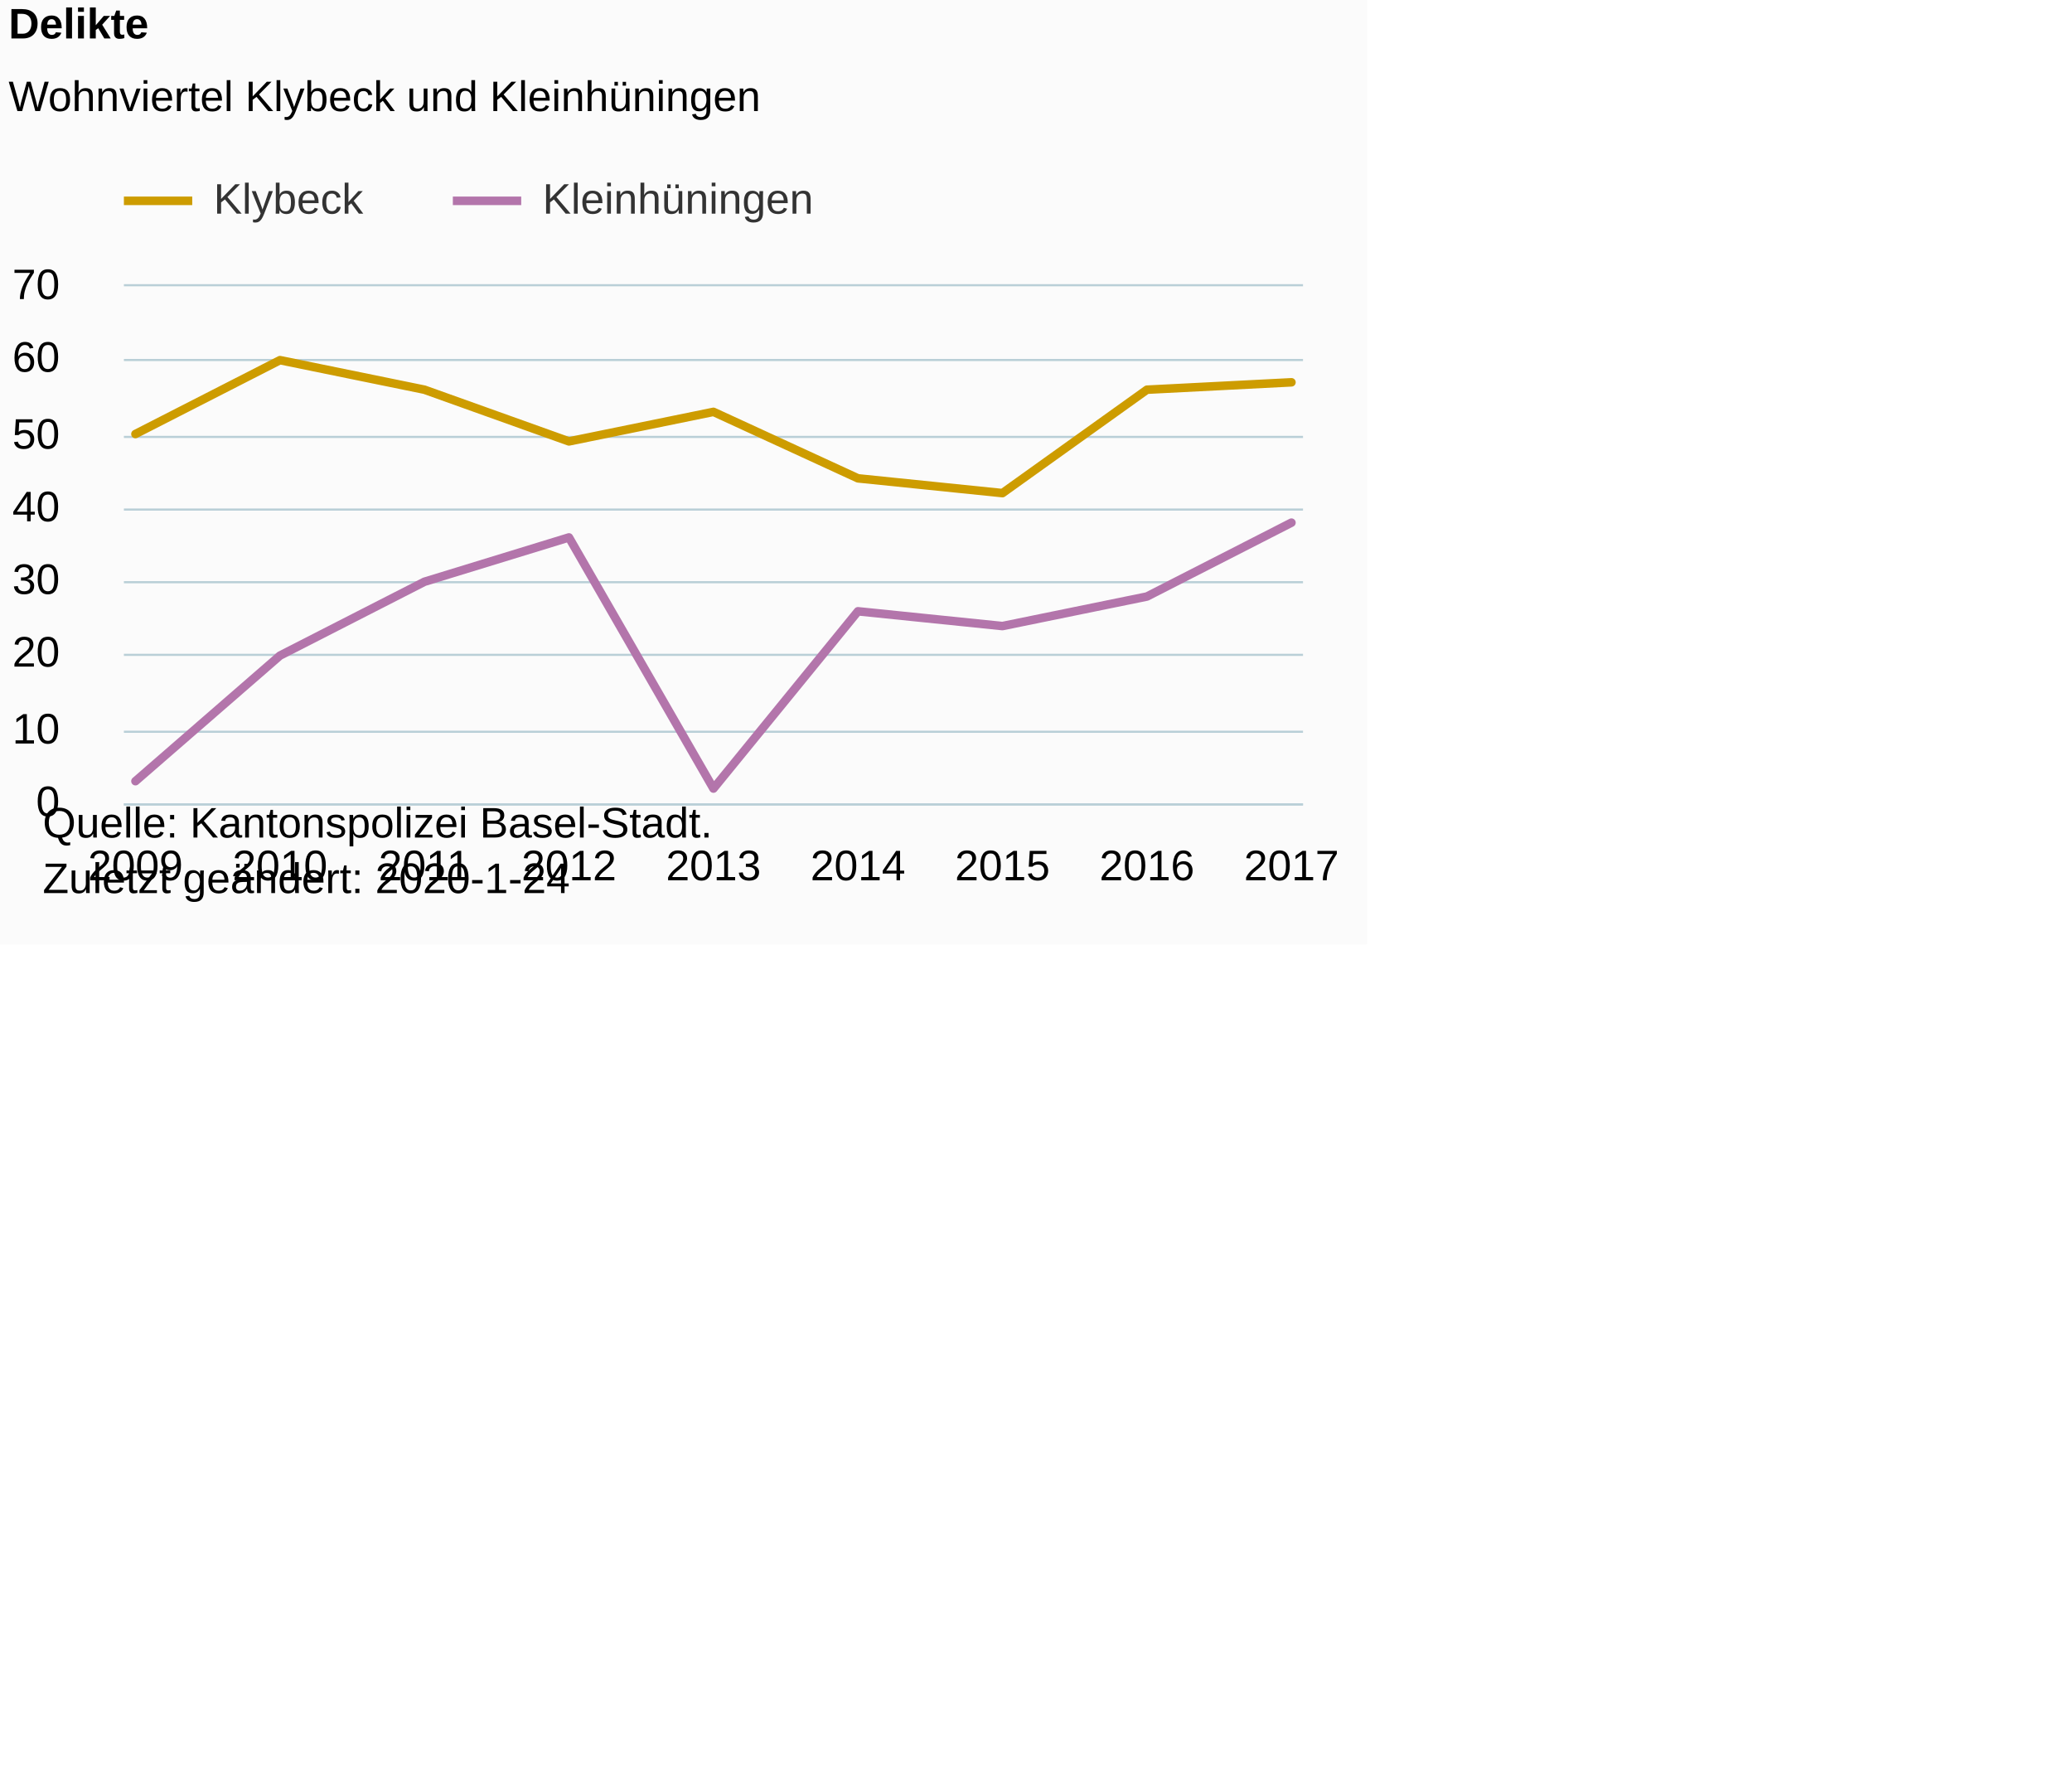
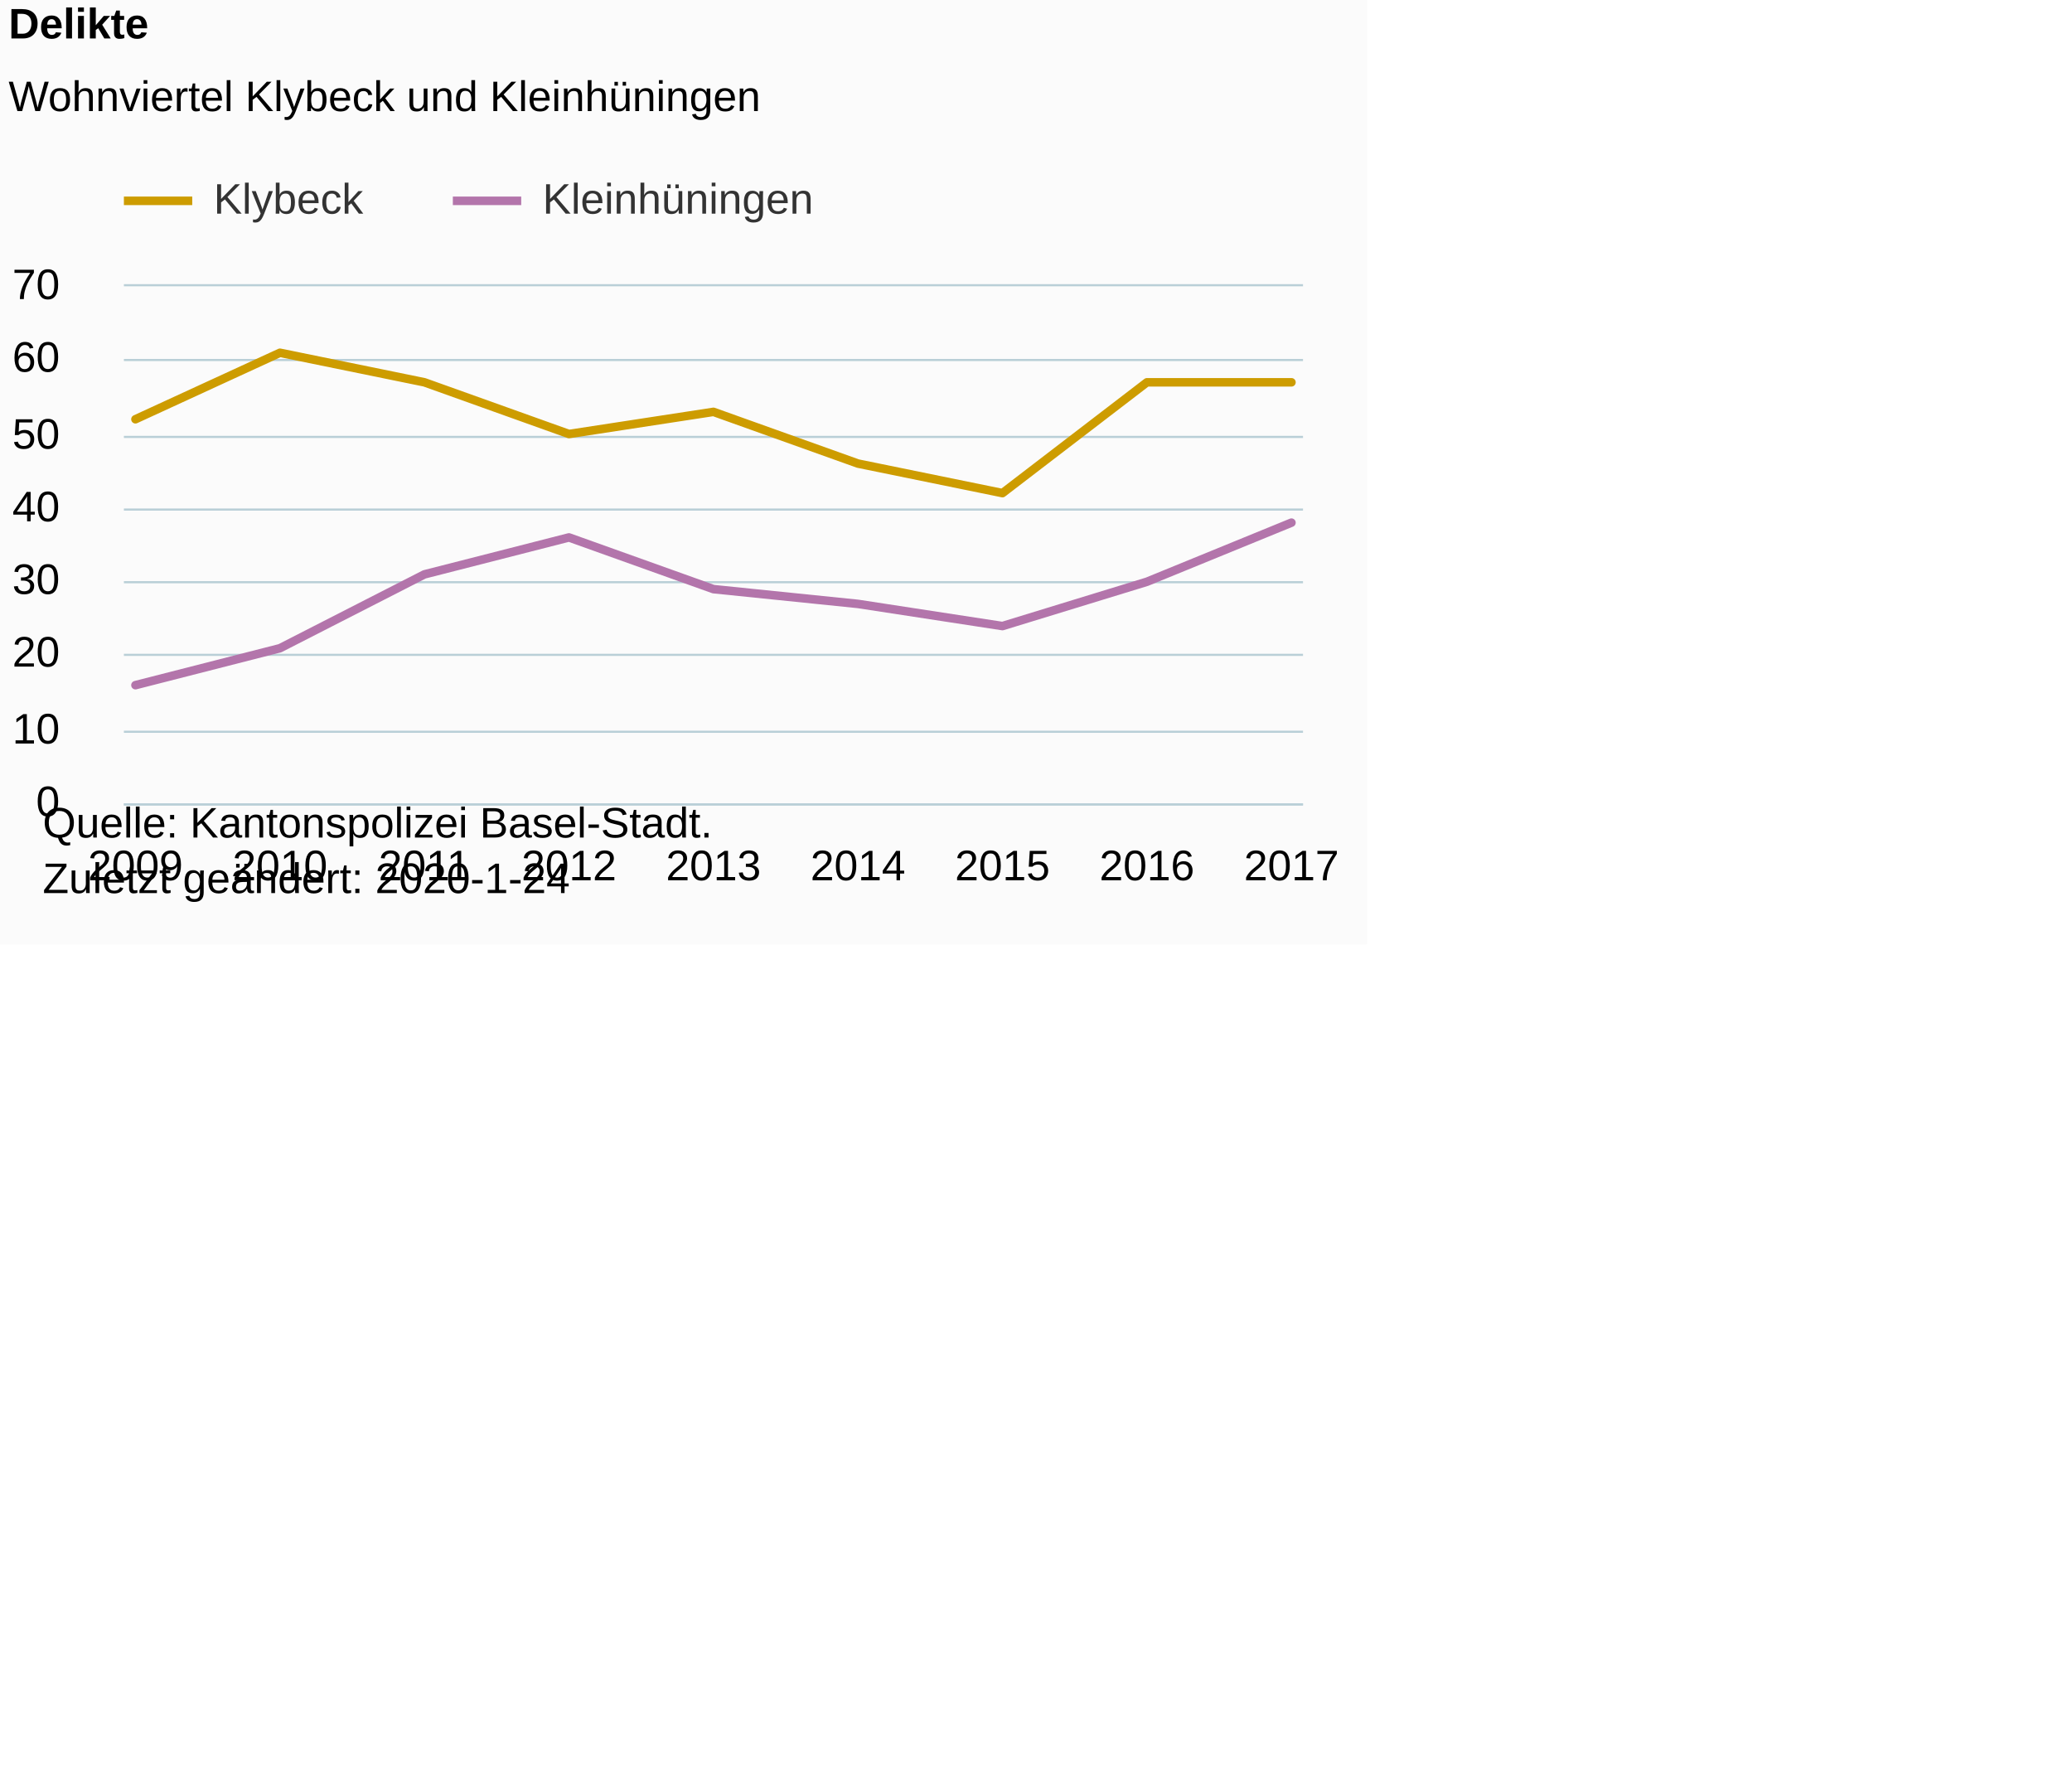
<svg xmlns="http://www.w3.org/2000/svg" version="1.1" class="highcharts-root" style="font-family:Arial;font-size:12px;" viewBox="0 0 485 415">
  <defs>
-     <clipPath id="highcharts-lm8uhqa-6">
+     <clipPath id="highcharts-1bu96pi-6">
      <rect x="0" y="0" width="276" height="121" fill="none" />
    </clipPath>
-     <clipPath id="highcharts-lm8uhqa-7">
+     <clipPath id="highcharts-1bu96pi-7">
      <rect x="0" y="0" width="276" height="121" fill="none" />
    </clipPath>
  </defs>
  <rect fill="#fbfbfb" class="highcharts-background" x="0" y="0" width="320" height="221" rx="0" ry="0" />
  <rect fill="none" class="highcharts-plot-background" x="29" y="67" width="276" height="121" />
  <g class="highcharts-pane-group" data-z-index="0" />
  <g class="highcharts-grid highcharts-xaxis-grid " data-z-index="1">
    <path fill="none" data-z-index="1" class="highcharts-grid-line" d="M 31.5 67 L 31.5 188" opacity="1" />
    <path fill="none" data-z-index="1" class="highcharts-grid-line" d="M 65.5 67 L 65.5 188" opacity="1" />
    <path fill="none" data-z-index="1" class="highcharts-grid-line" d="M 98.5 67 L 98.5 188" opacity="1" />
    <path fill="none" data-z-index="1" class="highcharts-grid-line" d="M 132.5 67 L 132.5 188" opacity="1" />
    <path fill="none" data-z-index="1" class="highcharts-grid-line" d="M 166.5 67 L 166.5 188" opacity="1" />
    <path fill="none" data-z-index="1" class="highcharts-grid-line" d="M 200.5 67 L 200.5 188" opacity="1" />
    <path fill="none" data-z-index="1" class="highcharts-grid-line" d="M 234.5 67 L 234.5 188" opacity="1" />
    <path fill="none" data-z-index="1" class="highcharts-grid-line" d="M 267.5 67 L 267.5 188" opacity="1" />
    <path fill="none" data-z-index="1" class="highcharts-grid-line" d="M 301.5 67 L 301.5 188" opacity="1" />
  </g>
  <g class="highcharts-grid highcharts-yaxis-grid " data-z-index="1">
    <path fill="none" stroke="#B9CFD7" stroke-width="0.5" data-z-index="1" class="highcharts-grid-line" d="M 29 188.25 L 305 188.25" opacity="1" />
    <path fill="none" stroke="#B9CFD7" stroke-width="0.5" data-z-index="1" class="highcharts-grid-line" d="M 29 171.25 L 305 171.25" opacity="1" />
    <path fill="none" stroke="#B9CFD7" stroke-width="0.5" data-z-index="1" class="highcharts-grid-line" d="M 29 153.25 L 305 153.25" opacity="1" />
    <path fill="none" stroke="#B9CFD7" stroke-width="0.5" data-z-index="1" class="highcharts-grid-line" d="M 29 136.25 L 305 136.25" opacity="1" />
    <path fill="none" stroke="#B9CFD7" stroke-width="0.5" data-z-index="1" class="highcharts-grid-line" d="M 29 119.25 L 305 119.25" opacity="1" />
    <path fill="none" stroke="#B9CFD7" stroke-width="0.5" data-z-index="1" class="highcharts-grid-line" d="M 29 102.25 L 305 102.25" opacity="1" />
    <path fill="none" stroke="#B9CFD7" stroke-width="0.5" data-z-index="1" class="highcharts-grid-line" d="M 29 84.25 L 305 84.25" opacity="1" />
    <path fill="none" stroke="#B9CFD7" stroke-width="0.5" data-z-index="1" class="highcharts-grid-line" d="M 29 66.75 L 305 66.75" opacity="1" />
  </g>
  <rect fill="none" class="highcharts-plot-border" data-z-index="1" x="29" y="67" width="276" height="121" />
  <g class="highcharts-axis highcharts-xaxis " data-z-index="2">
    <path fill="none" class="highcharts-axis-line" stroke="#B9CFD7" stroke-width="0.5" data-z-index="7" d="M 29 188.25 L 305 188.25" />
  </g>
  <g class="highcharts-axis highcharts-yaxis " data-z-index="2">
    <path fill="none" class="highcharts-axis-line" data-z-index="7" d="M 29 67 L 29 188" />
  </g>
  <g class="highcharts-series-group" data-z-index="3">
-     <g data-z-index="0.1" class="highcharts-series highcharts-series-0 highcharts-line-series " transform="translate(29,67) scale(1 1)" clip-path="url(#highcharts-lm8uhqa-7)">
-       <path fill="none" d="M 2.706 34.571 L 36.529 17.286 L 70.353 24.2 L 104.176 36.3 L 138 29.386 L 171.824 44.943 L 205.647 48.4 L 239.471 24.2 L 273.294 22.471" class="highcharts-graph" data-z-index="1" stroke="#cd9c00" stroke-width="2" stroke-linejoin="round" stroke-linecap="round" />
+     <g data-z-index="0.1" class="highcharts-series highcharts-series-0 highcharts-line-series " transform="translate(29,67) scale(1 1)" clip-path="url(#highcharts-1bu96pi-7)">
+       <path fill="none" d="M 2.706 31.114 L 36.529 15.557 L 70.353 22.471 L 104.176 34.571 L 138 29.386 L 171.824 41.486 L 205.647 48.4 L 239.471 22.471 L 273.294 22.471" class="highcharts-graph" data-z-index="1" stroke="#cd9c00" stroke-width="2" stroke-linejoin="round" stroke-linecap="round" />
    </g>
    <g data-z-index="0.1" class="highcharts-markers highcharts-series-0 highcharts-line-series " transform="translate(29,67) scale(1 1)" clip-path="none" />
-     <g data-z-index="0.1" class="highcharts-series highcharts-series-1 highcharts-line-series " transform="translate(29,67) scale(1 1)" clip-path="url(#highcharts-lm8uhqa-7)">
-       <path fill="none" d="M 2.706 115.814 L 36.529 86.429 L 70.353 69.143 L 104.176 58.771 L 138 117.543 L 171.824 76.057 L 205.647 79.514 L 239.471 72.6 L 273.294 55.314" class="highcharts-graph" data-z-index="1" stroke="#b375ab" stroke-width="2" stroke-linejoin="round" stroke-linecap="round" />
+     <g data-z-index="0.1" class="highcharts-series highcharts-series-1 highcharts-line-series " transform="translate(29,67) scale(1 1)" clip-path="url(#highcharts-1bu96pi-7)">
+       <path fill="none" d="M 2.706 93.343 L 36.529 84.7 L 70.353 67.414 L 104.176 58.771 L 138 70.871 L 171.824 74.329 L 205.647 79.514 L 239.471 69.143 L 273.294 55.314" class="highcharts-graph" data-z-index="1" stroke="#b375ab" stroke-width="2" stroke-linejoin="round" stroke-linecap="round" />
    </g>
    <g data-z-index="0.1" class="highcharts-markers highcharts-series-1 highcharts-line-series " transform="translate(29,67) scale(1 1)" clip-path="none" />
  </g>
  <text x="2" text-anchor="start" class="highcharts-title" data-z-index="4" style="color:#000000;font-size:10px;font-weight:bold;fill:#000000;" y="9">
    <tspan>Delikte</tspan>
  </text>
  <text x="2" text-anchor="start" class="highcharts-subtitle" data-z-index="4" style="color:#000000;font-size:10px;font-weight:normal;font-family:Arial;fill:#000000;" y="26">
    <tspan>Wohnviertel Klybeck und Kleinhüningen</tspan>
  </text>
  <g class="highcharts-legend" data-z-index="7" transform="translate(29,42)">
    <rect fill="none" class="highcharts-legend-box" rx="0" ry="0" x="0" y="0" width="168" height="13" visibility="visible" />
    <g data-z-index="1">
      <g>
        <g class="highcharts-legend-item highcharts-line-series highcharts-color-undefined highcharts-series-0" data-z-index="1" transform="translate(0,-5)">
          <path fill="none" d="M 0 10 L 16 10" class="highcharts-graph" stroke="#cd9c00" stroke-width="2" />
          <text x="21" style="color:#333333;font-size:10px;font-weight:normal;cursor:pointer;fill:#333333;" text-anchor="start" data-z-index="2" y="13">
            <tspan>Klybeck</tspan>
          </text>
        </g>
        <g class="highcharts-legend-item highcharts-line-series highcharts-color-undefined highcharts-series-1" data-z-index="1" transform="translate(77,-5)">
          <path fill="none" d="M 0 10 L 16 10" class="highcharts-graph" stroke="#b375ab" stroke-width="2" />
          <text x="21" y="13" style="color:#333333;font-size:10px;font-weight:normal;cursor:pointer;fill:#333333;" text-anchor="start" data-z-index="2">
            <tspan>Kleinhüningen</tspan>
          </text>
        </g>
      </g>
    </g>
  </g>
  <g class="highcharts-axis-labels highcharts-xaxis-labels " data-z-index="7">
    <text x="31.706" style="color:#000000;cursor:default;font-size:10px;white-space:nowrap;fill:#000000;" text-anchor="middle" transform="translate(0,0)" y="206" opacity="1">2009</text>
    <text x="65.529" style="color:#000000;cursor:default;font-size:10px;white-space:nowrap;fill:#000000;" text-anchor="middle" transform="translate(0,0)" y="206" opacity="1">2010</text>
    <text x="99.353" style="color:#000000;cursor:default;font-size:10px;white-space:nowrap;fill:#000000;" text-anchor="middle" transform="translate(0,0)" y="206" opacity="1">2011</text>
    <text x="133.176" style="color:#000000;cursor:default;font-size:10px;white-space:nowrap;fill:#000000;" text-anchor="middle" transform="translate(0,0)" y="206" opacity="1">2012</text>
    <text x="167" style="color:#000000;cursor:default;font-size:10px;white-space:nowrap;fill:#000000;" text-anchor="middle" transform="translate(0,0)" y="206" opacity="1">2013</text>
    <text x="200.824" style="color:#000000;cursor:default;font-size:10px;white-space:nowrap;fill:#000000;" text-anchor="middle" transform="translate(0,0)" y="206" opacity="1">2014</text>
    <text x="234.647" style="color:#000000;cursor:default;font-size:10px;white-space:nowrap;fill:#000000;" text-anchor="middle" transform="translate(0,0)" y="206" opacity="1">2015</text>
    <text x="268.471" style="color:#000000;cursor:default;font-size:10px;white-space:nowrap;fill:#000000;" text-anchor="middle" transform="translate(0,0)" y="206" opacity="1">2016</text>
    <text x="302.294" style="color:#000000;cursor:default;font-size:10px;white-space:nowrap;fill:#000000;" text-anchor="middle" transform="translate(0,0)" y="206" opacity="1">2017</text>
  </g>
  <g class="highcharts-axis-labels highcharts-yaxis-labels " data-z-index="7">
    <text x="14" style="color:#000000;cursor:default;font-size:10px;fill:#000000;" text-anchor="end" transform="translate(0,0)" y="191" opacity="1">0</text>
    <text x="14" style="color:#000000;cursor:default;font-size:10px;fill:#000000;" text-anchor="end" transform="translate(0,0)" y="174" opacity="1">10</text>
    <text x="14" style="color:#000000;cursor:default;font-size:10px;fill:#000000;" text-anchor="end" transform="translate(0,0)" y="156" opacity="1">20</text>
    <text x="14" style="color:#000000;cursor:default;font-size:10px;fill:#000000;" text-anchor="end" transform="translate(0,0)" y="139" opacity="1">30</text>
    <text x="14" style="color:#000000;cursor:default;font-size:10px;fill:#000000;" text-anchor="end" transform="translate(0,0)" y="122" opacity="1">40</text>
    <text x="14" style="color:#000000;cursor:default;font-size:10px;fill:#000000;" text-anchor="end" transform="translate(0,0)" y="105" opacity="1">50</text>
    <text x="14" style="color:#000000;cursor:default;font-size:10px;fill:#000000;" text-anchor="end" transform="translate(0,0)" y="87" opacity="1">60</text>
    <text x="14" style="color:#000000;cursor:default;font-size:10px;fill:#000000;" text-anchor="end" transform="translate(0,0)" y="70" opacity="1">70</text>
  </g>
  <text x="10" class="highcharts-credits" text-anchor="start" data-z-index="8" style="cursor:default;color:#000000;font-size:10px;fill:#000000;" y="196">
    <tspan>Quelle: Kantonspolizei Basel-Stadt.</tspan>
    <tspan x="10" dy="13">Zuletzt geändert: 2020-1-24</tspan>
  </text>
</svg>
